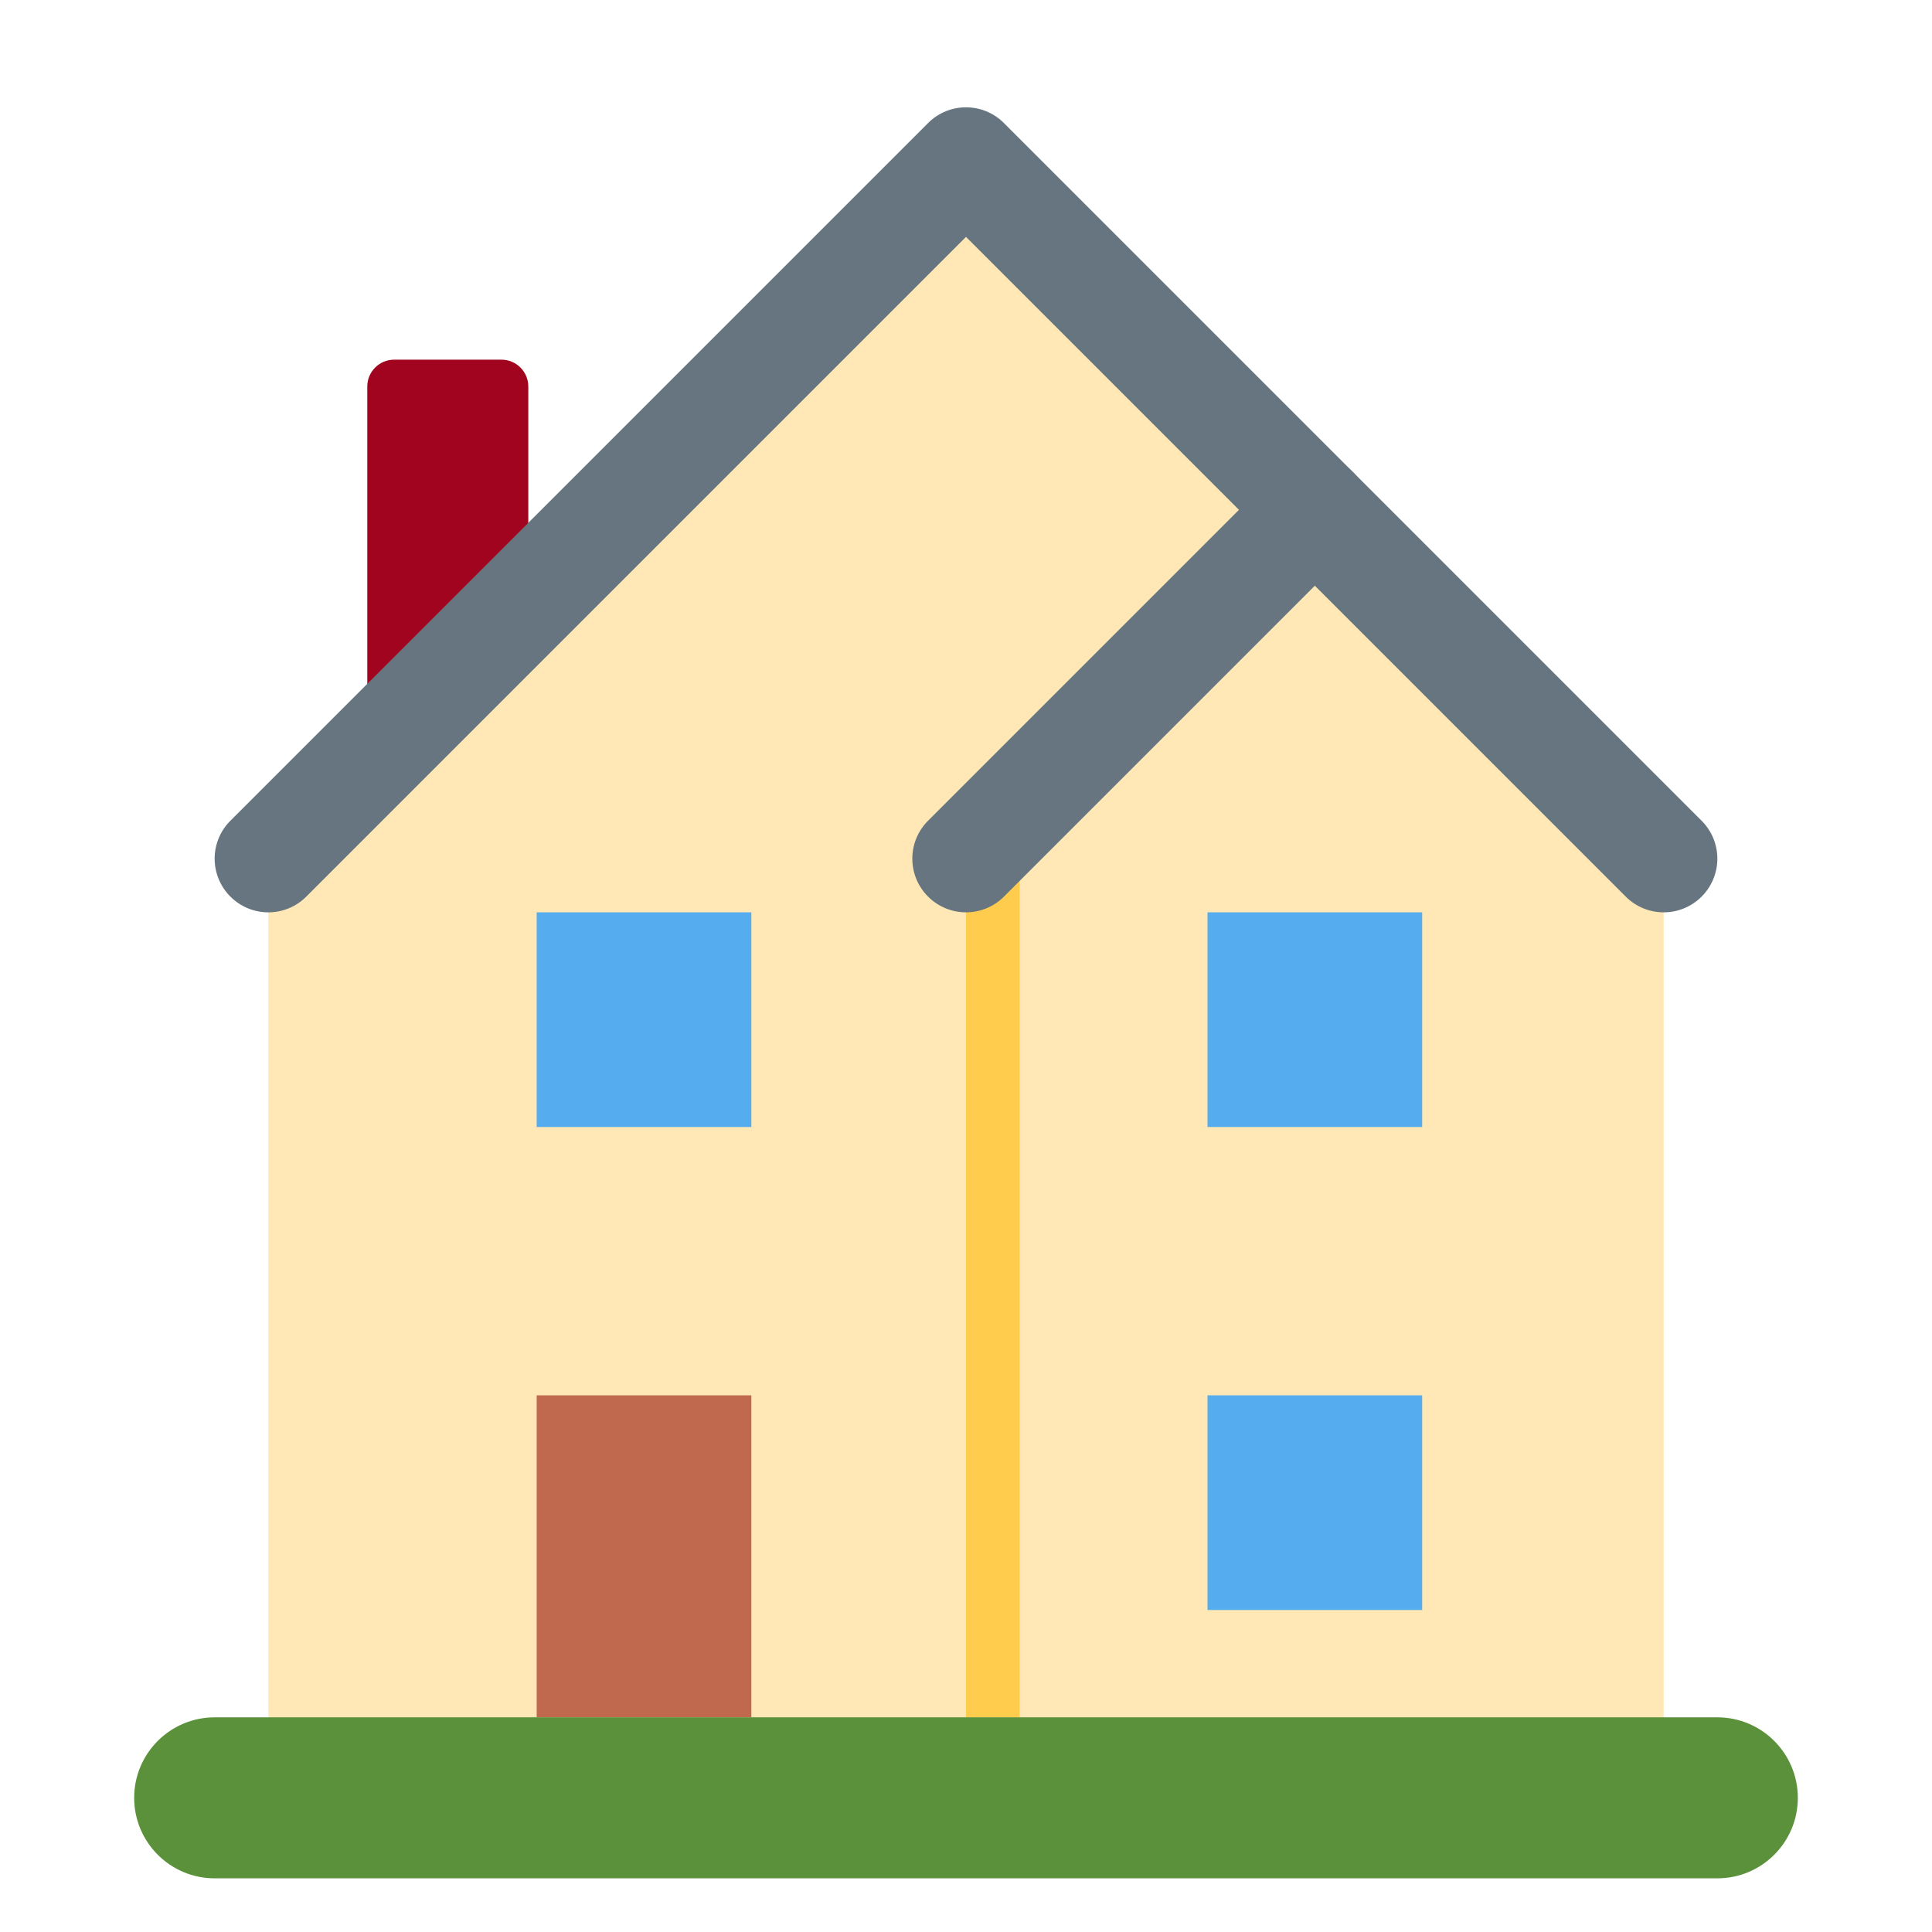
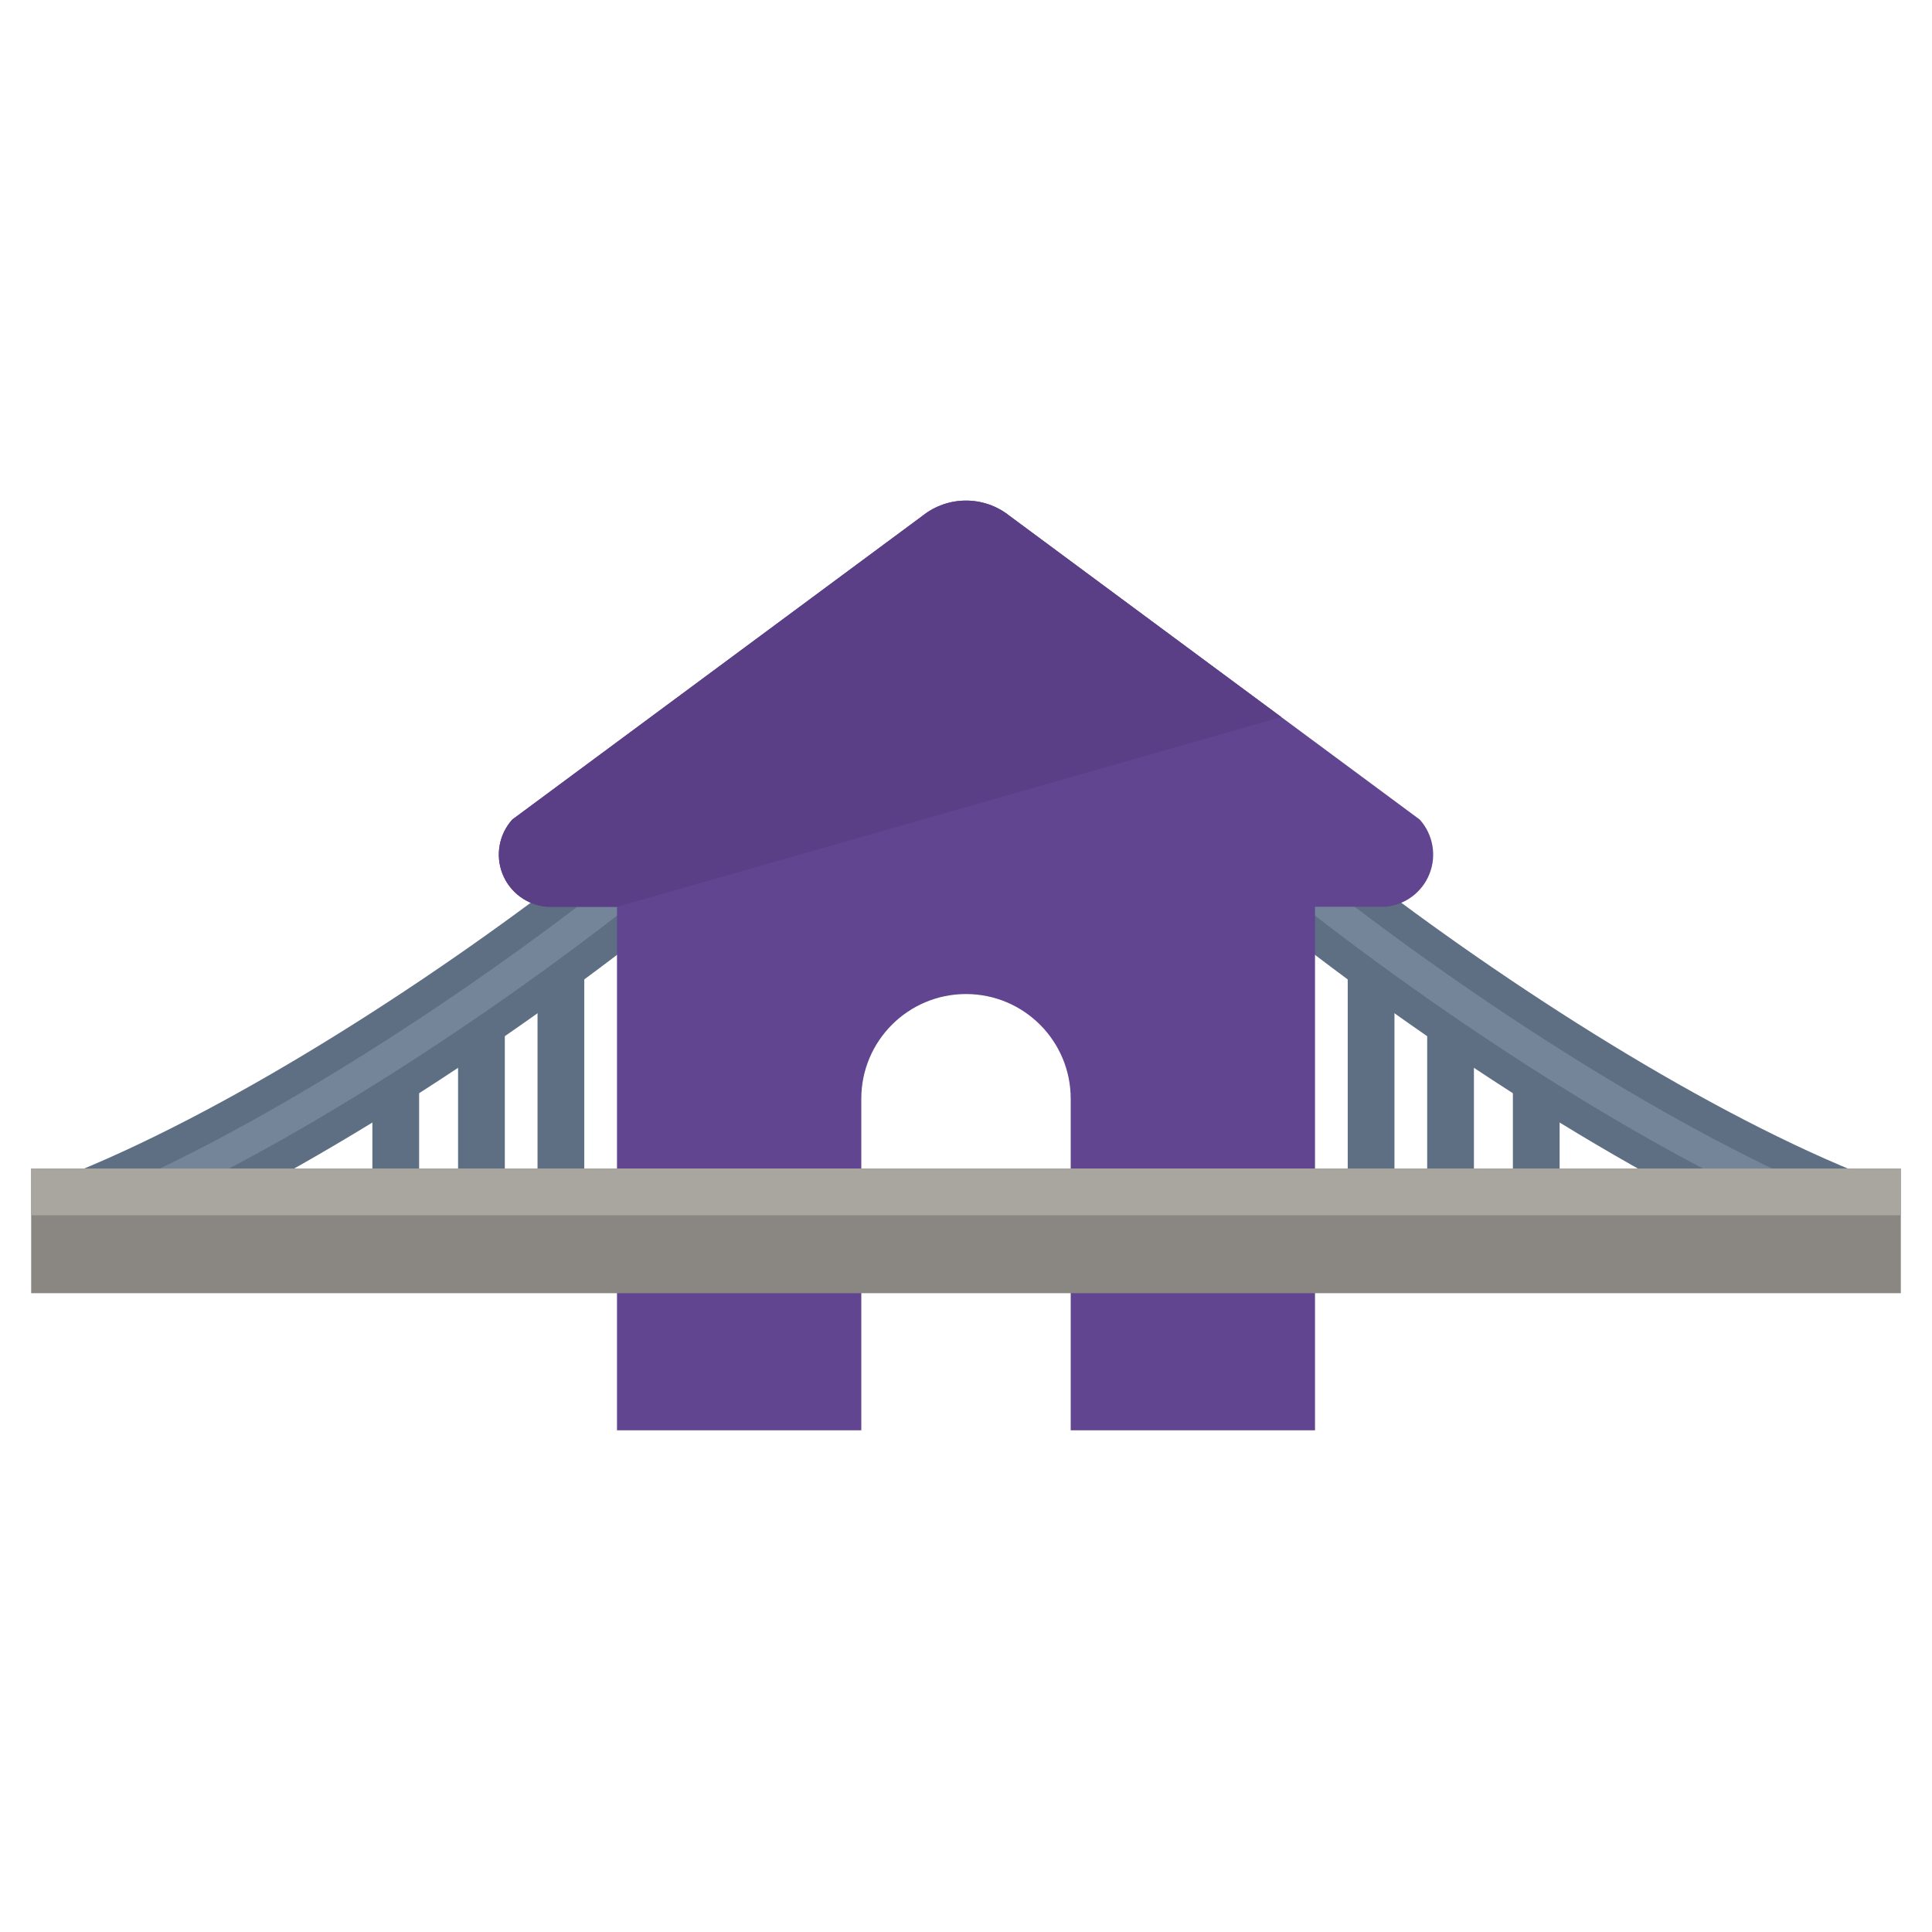
- <svg xmlns="http://www.w3.org/2000/svg" viewBox="0 0 36 36">
-   <path fill="#A0041E" d="M9.344 14.702h-2c-.276 0-.5-.224-.5-.5v-7c0-.276.224-.5.5-.5h2c.276 0 .5.224.5.5v7c0 .276-.224.5-.5.5z" />
-   <path fill="#FFE8B6" d="M5 16L18 3l13 13v17H5z" />
-   <path fill="#FFCC4D" d="M18 16h1v16h-1z" />
-   <path fill="#66757F" d="M31 17c-.256 0-.512-.098-.707-.293L18 4.414 5.707 16.707c-.391.391-1.023.391-1.414 0s-.391-1.023 0-1.414l13-13c.391-.391 1.023-.391 1.414 0l13 13c.391.391.391 1.023 0 1.414-.195.195-.451.293-.707.293z" />
-   <path fill="#66757F" d="M18 17c-.256 0-.512-.098-.707-.293-.391-.391-.391-1.023 0-1.414l6.5-6.5c.391-.391 1.023-.391 1.414 0s.391 1.023 0 1.414l-6.5 6.5c-.195.195-.451.293-.707.293z" />
-   <path fill="#C1694F" d="M10 26h4v6h-4z" />
-   <path fill="#55ACEE" d="M10 17h4v4h-4zm12.5 0h4v4h-4zm0 9h4v4h-4z" />
-   <path fill="#5C913B" d="M33.5 33.5c0 .828-.672 1.5-1.5 1.5H4c-.828 0-1.5-.672-1.5-1.5S3.172 32 4 32h28c.828 0 1.5.672 1.5 1.5z" />
+ <svg xmlns="http://www.w3.org/2000/svg" viewBox="2 9 124 124">
+   <path d="M38 69.2V84M32.9 72.9V84M27.4 76.6V84M90 69.2V84M95.1 72.9V84M100.6 76.6V84" stroke="#5E6F84" stroke-width="3" />
+   <path d="M41.6 66.5C32 74 19 82.5 8 87M86.4 66.5C96 74 109 82.5 120 87" fill="none" stroke="#5E6F84" stroke-width="6" />
+   <path d="M41.6 66.5C32 74 19 82.5 8 87M86.4 66.5C96 74 109 82.5 120 87" fill="none" stroke="#74859A" stroke-width="2" />
+   <g transform="matrix(1.12 0 0 1.12 -7.68 -10.08)">
+     <path fill="#614590" d="M38 64 61.5 46.6a4 4 0 0 1 5 0L90 64a3 3 0 0 1-2 5h-4v30H70V80a6 6 0 0 0-12 0v19H44V69h-4a3 3 0 0 1-2-5Z" />
+     <clipPath id="s">
+       <path d="M30 30H100V53L30 73Z" />
+     </clipPath>
+     <path fill="#5A3F87" clip-path="url(#s)" d="M38 64 61.5 46.6a4 4 0 0 1 5 0L90 64a3 3 0 0 1-2 5h-4v30H70V80a6 6 0 0 0-12 0v19H44V69h-4a3 3 0 0 1-2-5Z" />
+   </g>
+   <path fill="#8A8783" d="M4 84h120v8H4z" />
+   <path fill="#A9A6A0" d="M4 84h120v3H4z" />
</svg>
